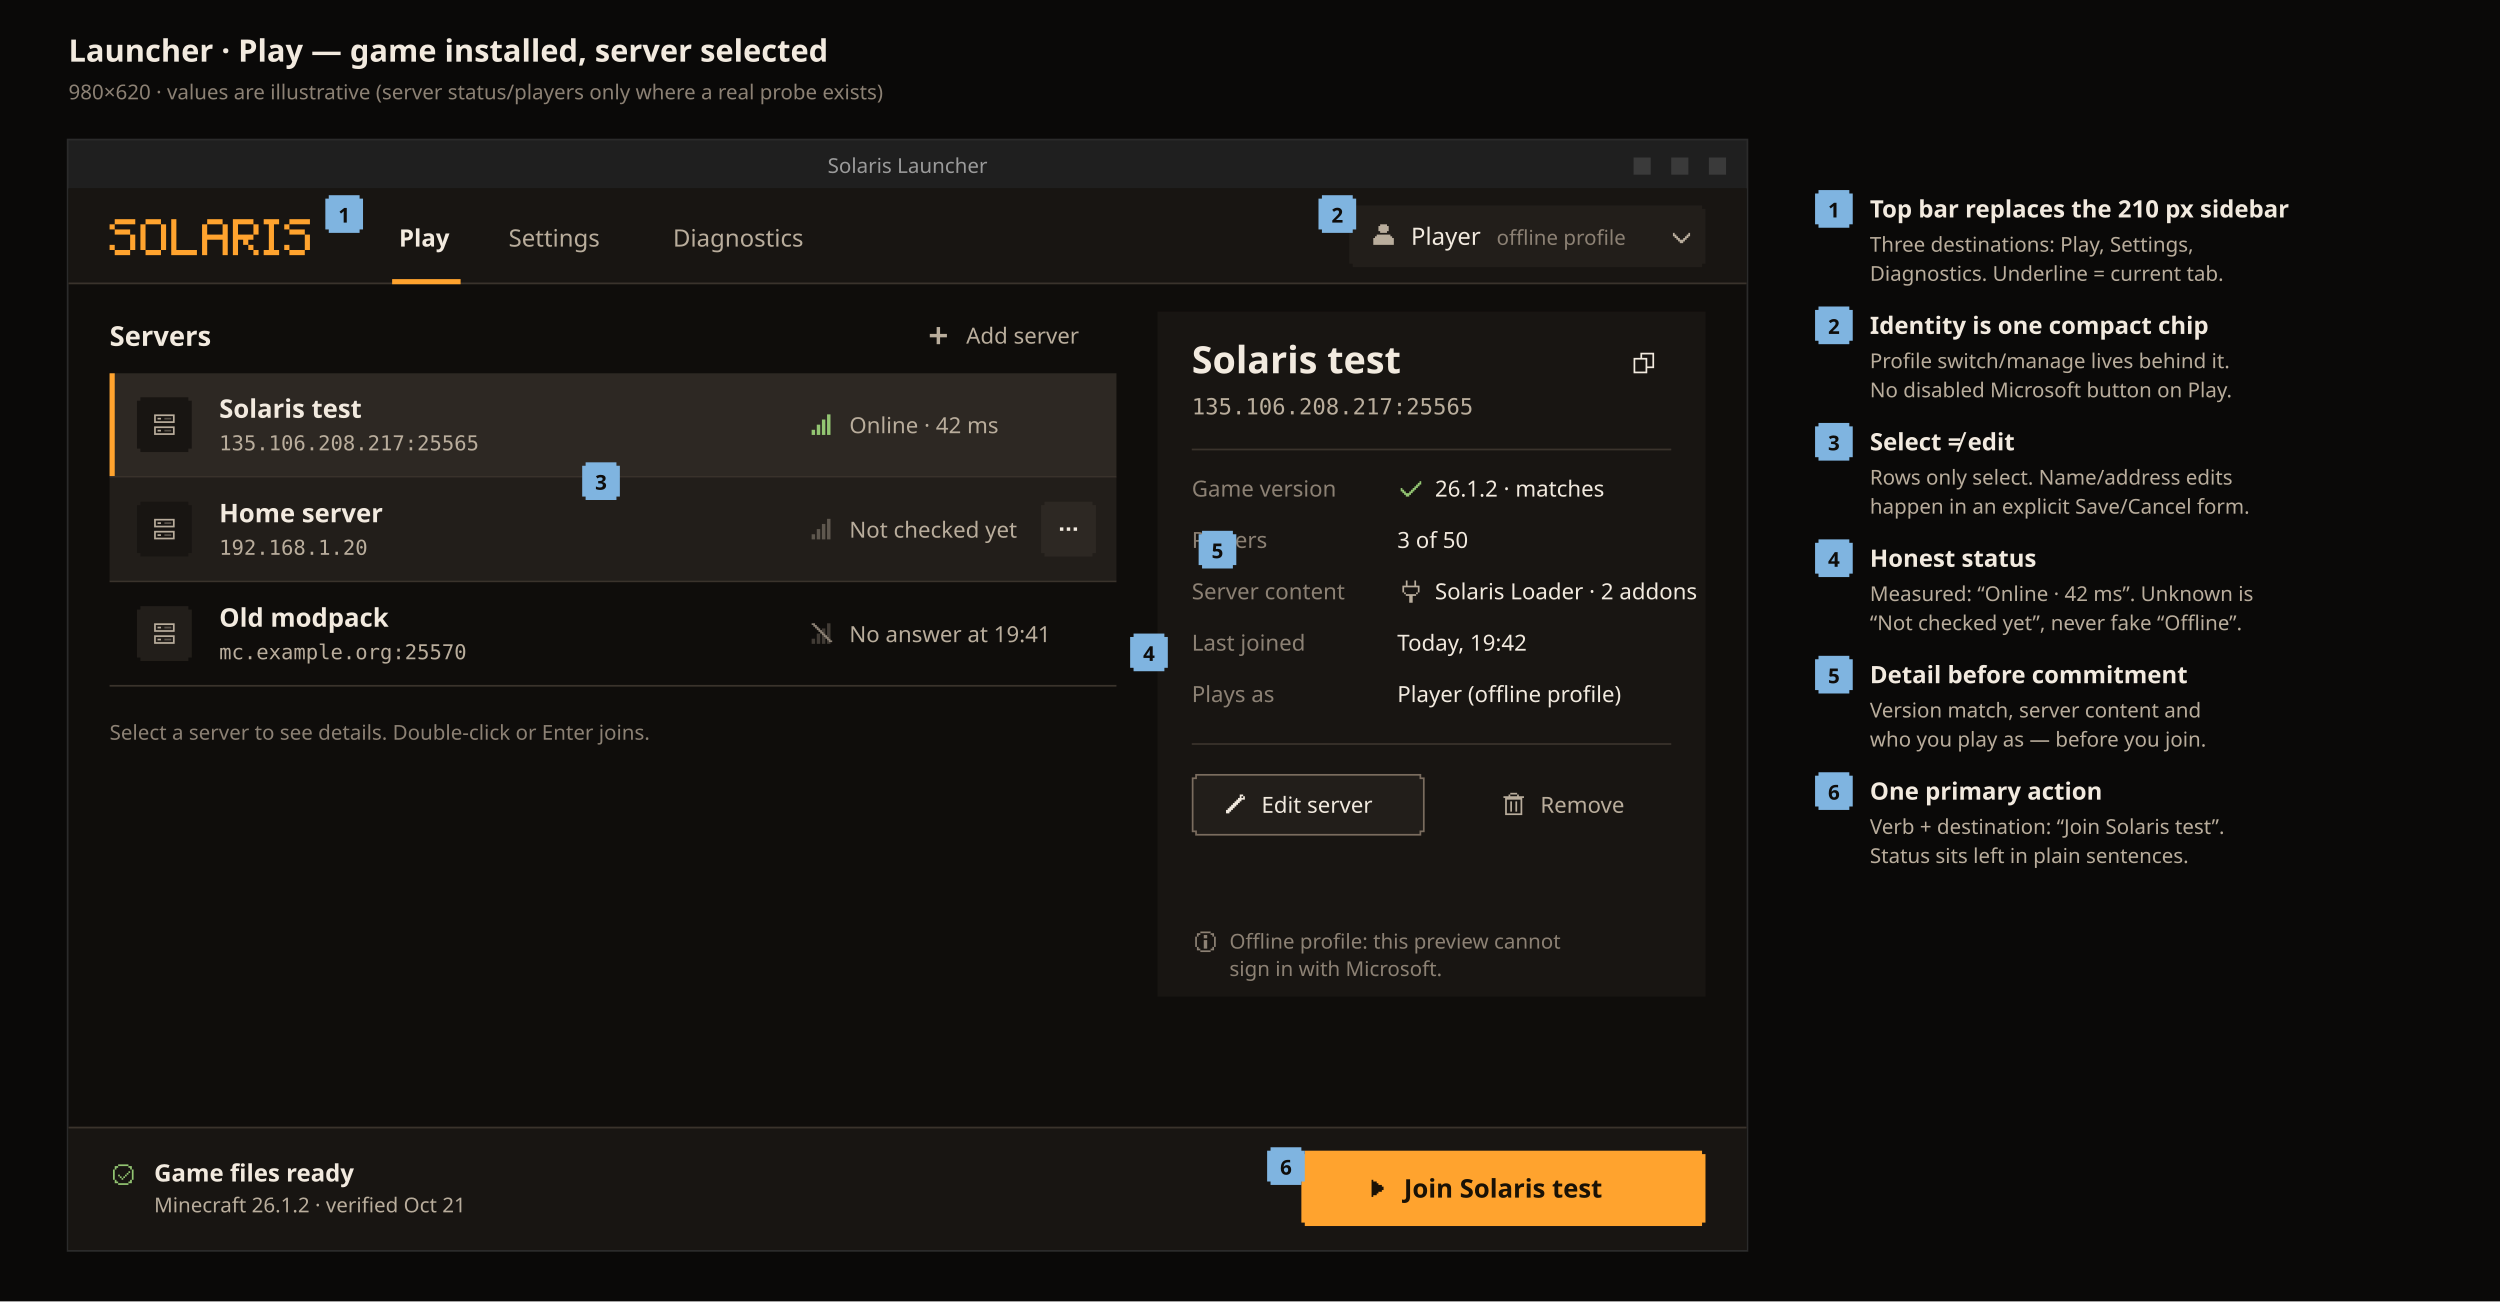
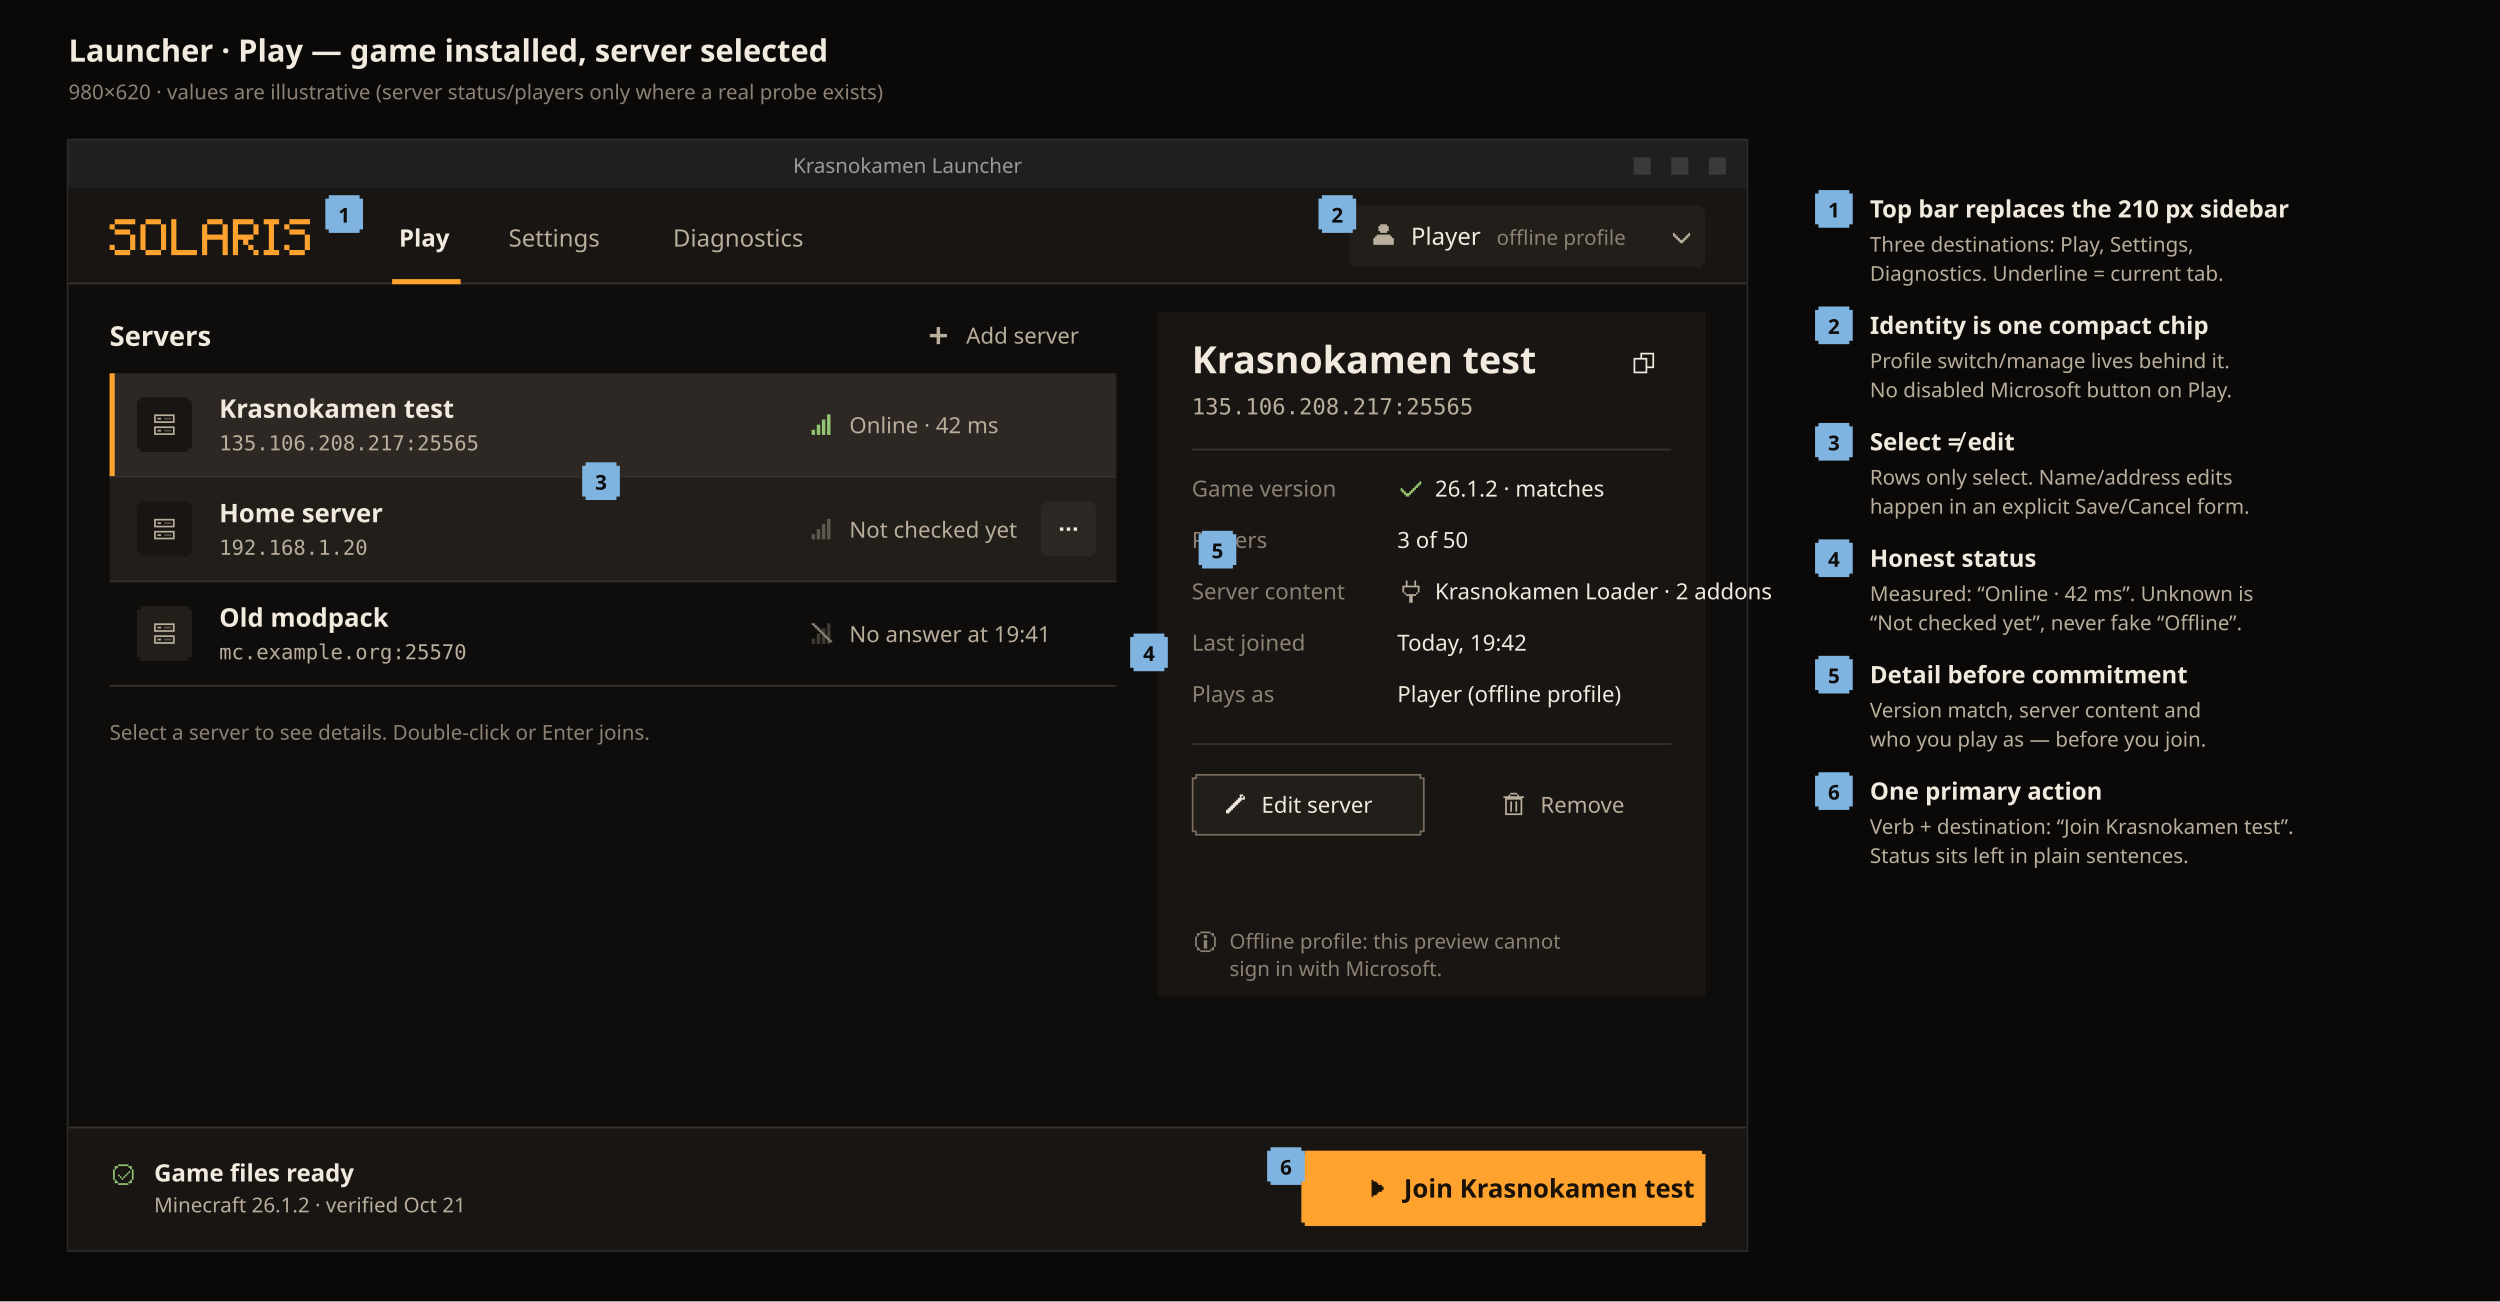
<svg xmlns="http://www.w3.org/2000/svg" width="1460" height="760" viewBox="0 0 1460 760" font-family="'IBM Plex Sans','Ubuntu Sans','Segoe UI',sans-serif">
  <style>
@font-face{font-family:'IBM Plex Sans';font-weight:400;src:url(https://cdn.jsdelivr.net/fontsource/fonts/ibm-plex-sans@latest/latin-400-normal.woff2) format('woff2');}
@font-face{font-family:'IBM Plex Sans';font-weight:500;src:url(https://cdn.jsdelivr.net/fontsource/fonts/ibm-plex-sans@latest/latin-500-normal.woff2) format('woff2');}
@font-face{font-family:'IBM Plex Sans';font-weight:600;src:url(https://cdn.jsdelivr.net/fontsource/fonts/ibm-plex-sans@latest/latin-600-normal.woff2) format('woff2');}
@font-face{font-family:'IBM Plex Mono';font-weight:400;src:url(https://cdn.jsdelivr.net/fontsource/fonts/ibm-plex-mono@latest/latin-400-normal.woff2) format('woff2');}
@font-face{font-family:'IBM Plex Sans';font-weight:400;unicode-range:U+0400-045F,U+0490-0491,U+04B0-04B1,U+2116;src:url(https://cdn.jsdelivr.net/fontsource/fonts/ibm-plex-sans@latest/cyrillic-400-normal.woff2) format('woff2');}
@font-face{font-family:'IBM Plex Sans';font-weight:600;unicode-range:U+0400-045F,U+0490-0491,U+04B0-04B1,U+2116;src:url(https://cdn.jsdelivr.net/fontsource/fonts/ibm-plex-sans@latest/cyrillic-600-normal.woff2) format('woff2');}
@font-face{font-family:'IBM Plex Mono';font-weight:500;src:url(https://cdn.jsdelivr.net/fontsource/fonts/ibm-plex-mono@latest/latin-500-normal.woff2) format('woff2');}
</style>
  <rect width="1460" height="760" fill="#0a0908" />
  <text x="40" y="36" font-size="18" font-weight="600" fill="#F2EADF" text-anchor="start">Launcher · Play — game installed, server selected</text>
  <text x="40" y="58" font-size="12" font-weight="400" fill="#8C8174" text-anchor="start">980×620 · values are illustrative (server status/players only where a real probe exists)</text>
  <rect x="39" y="81" width="982" height="650" fill="#2b2b2b" />
  <rect x="40" y="82" width="980" height="28" fill="#1f1f1f" />
-   <text x="530" y="101" font-size="12" font-weight="400" fill="#9a9a9a" text-anchor="middle">Solaris Launcher</text>
+   <text x="530" y="101" font-size="12" font-weight="400" fill="#9a9a9a" text-anchor="middle">Krasnokamen Launcher</text>
  <rect x="998" y="92" width="10" height="10" fill="#3a3a3a" />
  <rect x="976" y="92" width="10" height="10" fill="#3a3a3a" />
  <rect x="954" y="92" width="10" height="10" fill="#3a3a3a" />
  <rect x="40" y="110" width="980" height="620" fill="#0F0D0B" />
  <g transform="translate(40,110)">
    <rect x="0" y="0" width="980" height="56" fill="#181512" />
    <rect x="0" y="55" width="980" height="1" fill="#3A332C" />
    <path d="M27 18h12v3h-12zM24 21h3v3h-3zM27 24h9v3h-9zM36 27h3v3h-3zM36 30h3v3h-3zM24 33h3v3h-3zM36 33h3v3h-3zM27 36h9v3h-9zM45 18h9v3h-9zM42 21h3v3h-3zM54 21h3v3h-3zM42 24h3v3h-3zM54 24h3v3h-3zM42 27h3v3h-3zM54 27h3v3h-3zM42 30h3v3h-3zM54 30h3v3h-3zM42 33h3v3h-3zM54 33h3v3h-3zM45 36h9v3h-9zM60 18h3v3h-3zM60 21h3v3h-3zM60 24h3v3h-3zM60 27h3v3h-3zM60 30h3v3h-3zM60 33h3v3h-3zM60 36h15v3h-15zM81 18h9v3h-9zM78 21h3v3h-3zM90 21h3v3h-3zM78 24h3v3h-3zM90 24h3v3h-3zM78 27h15v3h-15zM78 30h3v3h-3zM90 30h3v3h-3zM78 33h3v3h-3zM90 33h3v3h-3zM78 36h3v3h-3zM90 36h3v3h-3zM96 18h12v3h-12zM96 21h3v3h-3zM108 21h3v3h-3zM96 24h3v3h-3zM108 24h3v3h-3zM96 27h12v3h-12zM96 30h3v3h-3zM102 30h3v3h-3zM96 33h3v3h-3zM105 33h3v3h-3zM96 36h3v3h-3zM108 36h3v3h-3zM114 18h9v3h-9zM117 21h3v3h-3zM117 24h3v3h-3zM117 27h3v3h-3zM117 30h3v3h-3zM117 33h3v3h-3zM114 36h9v3h-9zM129 18h12v3h-12zM126 21h3v3h-3zM129 24h9v3h-9zM138 27h3v3h-3zM138 30h3v3h-3zM126 33h3v3h-3zM138 33h3v3h-3zM129 36h9v3h-9z" fill="#FFA32E" />
    <text x="193" y="34" font-size="14" font-weight="600" fill="#F2EADF" text-anchor="start">Play</text>
    <rect x="189" y="53" width="40" height="3" fill="#FFA32E" />
    <text x="257" y="34" font-size="14" font-weight="400" fill="#B9AD9C" text-anchor="start">Settings</text>
    <text x="353" y="34" font-size="14" font-weight="400" fill="#B9AD9C" text-anchor="start">Diagnostics</text>
    <path d="M750 10H954V12H956V44H954V46H750V44H748V12H750Z" fill="#221E1A" />
    <path d="M766 21h4v1h-4zM765 22h6v1h-6zM765 23h6v1h-6zM765 24h6v1h-6zM766 25h4v1h-4zM764 27h8v1h-8zM763 28h10v1h-10zM762 29h12v1h-12zM762 30h12v1h-12zM762 31h12v1h-12zM762 32h12v1h-12z" fill="#B9AD9C" />
    <text x="784" y="33" font-size="14" font-weight="500" fill="#F2EADF" text-anchor="start">Player</text>
    <text x="834" y="33" font-size="12" font-weight="400" fill="#8C8174" text-anchor="start">offline profile</text>
    <path d="M937 26h1v1h-1zM946 26h1v1h-1zM937 27h2v1h-2zM945 27h2v1h-2zM938 28h2v1h-2zM944 28h2v1h-2zM939 29h2v1h-2zM943 29h2v1h-2zM940 30h4v1h-4zM941 31h2v1h-2z" fill="#B9AD9C" />
    <text x="24" y="92" font-size="16" font-weight="600" fill="#F2EADF" text-anchor="start">Servers</text>
    <path d="M507 81h2v1h-2zM507 82h2v1h-2zM507 83h2v1h-2zM507 84h2v1h-2zM503 85h10v1h-10zM503 86h10v1h-10zM507 87h2v1h-2zM507 88h2v1h-2zM507 89h2v1h-2zM507 90h2v1h-2z" fill="#B9AD9C" />
    <text x="524.25" y="90.68" font-size="13" font-weight="500" fill="#B9AD9C" text-anchor="start">Add server</text>
    <rect x="24" y="108" width="588" height="60" fill="#2D2823" />
    <rect x="24" y="108" width="3" height="60" fill="#FFA32E" />
    <path d="M42 122H70V124H72V152H70V154H42V152H40V124H42Z" fill="#181512" />
    <path d="M50 132h12v1h-12zM50 133h1v1h-1zM61 133h1v1h-1zM50 134h1v1h-1zM52 134h2v1h-2zM61 134h1v1h-1zM50 135h1v1h-1zM61 135h1v1h-1zM50 136h12v1h-12zM50 139h12v1h-12zM50 140h1v1h-1zM61 140h1v1h-1zM50 141h1v1h-1zM52 141h2v1h-2zM61 141h1v1h-1zM50 142h1v1h-1zM61 142h1v1h-1zM50 143h12v1h-12z" fill="#B9AD9C" />
    <path d="M56 134h4v1h-4zM56 141h4v1h-4z" fill="#B9AD9C" fill-opacity="0.4" />
-     <text x="88" y="134" font-size="15" font-weight="600" fill="#F2EADF" text-anchor="start">Solaris test</text>
+     <text x="88" y="134" font-size="15" font-weight="600" fill="#F2EADF" text-anchor="start">Krasnokamen test</text>
    <text x="88" y="153" font-size="12" font-weight="400" fill="#B9AD9C" text-anchor="start" font-family="'IBM Plex Mono','Ubuntu Mono',monospace">135.106.208.217:25565</text>
    <path d="M443 132h2v1h-2zM443 133h2v1h-2zM443 134h2v1h-2zM440 135h2v1h-2zM443 135h2v1h-2zM440 136h2v1h-2zM443 136h2v1h-2zM440 137h2v1h-2zM443 137h2v1h-2zM437 138h2v1h-2zM440 138h2v1h-2zM443 138h2v1h-2zM437 139h2v1h-2zM440 139h2v1h-2zM443 139h2v1h-2zM437 140h2v1h-2zM440 140h2v1h-2zM443 140h2v1h-2zM434 141h2v1h-2zM437 141h2v1h-2zM440 141h2v1h-2zM443 141h2v1h-2zM434 142h2v1h-2zM437 142h2v1h-2zM440 142h2v1h-2zM443 142h2v1h-2zM434 143h2v1h-2zM437 143h2v1h-2zM440 143h2v1h-2zM443 143h2v1h-2z" fill="#93C572" />
    <text x="456" y="143" font-size="13" font-weight="400" fill="#B9AD9C" text-anchor="start">Online · 42 ms</text>
    <rect x="24" y="168" width="588" height="1" fill="#3A332C" />
    <rect x="24" y="169" width="588" height="60" fill="#221E1A" />
    <path d="M42 183H70V185H72V213H70V215H42V213H40V185H42Z" fill="#181512" />
    <path d="M50 193h12v1h-12zM50 194h1v1h-1zM61 194h1v1h-1zM50 195h1v1h-1zM52 195h2v1h-2zM61 195h1v1h-1zM50 196h1v1h-1zM61 196h1v1h-1zM50 197h12v1h-12zM50 200h12v1h-12zM50 201h1v1h-1zM61 201h1v1h-1zM50 202h1v1h-1zM52 202h2v1h-2zM61 202h1v1h-1zM50 203h1v1h-1zM61 203h1v1h-1zM50 204h12v1h-12z" fill="#B9AD9C" />
    <path d="M56 195h4v1h-4zM56 202h4v1h-4z" fill="#B9AD9C" fill-opacity="0.4" />
    <text x="88" y="195" font-size="15" font-weight="600" fill="#F2EADF" text-anchor="start">Home server</text>
    <text x="88" y="214" font-size="12" font-weight="400" fill="#B9AD9C" text-anchor="start" font-family="'IBM Plex Mono','Ubuntu Mono',monospace">192.168.1.20</text>
    <path d="M443 193h2v1h-2zM443 194h2v1h-2zM443 195h2v1h-2zM440 196h2v1h-2zM443 196h2v1h-2zM440 197h2v1h-2zM443 197h2v1h-2zM440 198h2v1h-2zM443 198h2v1h-2zM437 199h2v1h-2zM440 199h2v1h-2zM443 199h2v1h-2zM437 200h2v1h-2zM440 200h2v1h-2zM443 200h2v1h-2zM437 201h2v1h-2zM440 201h2v1h-2zM443 201h2v1h-2zM434 202h2v1h-2zM437 202h2v1h-2zM440 202h2v1h-2zM443 202h2v1h-2zM434 203h2v1h-2zM437 203h2v1h-2zM440 203h2v1h-2zM443 203h2v1h-2zM434 204h2v1h-2zM437 204h2v1h-2zM440 204h2v1h-2zM443 204h2v1h-2z" fill="#B9AD9C" fill-opacity="0.4" />
    <text x="456" y="204" font-size="13" font-weight="400" fill="#B9AD9C" text-anchor="start">Not checked yet</text>
    <path d="M570 183H598V185H600V213H598V215H570V213H568V185H570Z" fill="#2D2823" />
    <path d="M579 198h2v1h-2zM583 198h2v1h-2zM587 198h2v1h-2zM579 199h2v1h-2zM583 199h2v1h-2zM587 199h2v1h-2z" fill="#F2EADF" />
    <rect x="24" y="229" width="588" height="1" fill="#3A332C" />
    <path d="M42 244H70V246H72V274H70V276H42V274H40V246H42Z" fill="#221E1A" />
    <path d="M50 254h12v1h-12zM50 255h1v1h-1zM61 255h1v1h-1zM50 256h1v1h-1zM52 256h2v1h-2zM61 256h1v1h-1zM50 257h1v1h-1zM61 257h1v1h-1zM50 258h12v1h-12zM50 261h12v1h-12zM50 262h1v1h-1zM61 262h1v1h-1zM50 263h1v1h-1zM52 263h2v1h-2zM61 263h1v1h-1zM50 264h1v1h-1zM61 264h1v1h-1zM50 265h12v1h-12z" fill="#B9AD9C" />
    <path d="M56 256h4v1h-4zM56 263h4v1h-4z" fill="#B9AD9C" fill-opacity="0.4" />
    <text x="88" y="256" font-size="15" font-weight="600" fill="#F2EADF" text-anchor="start">Old modpack</text>
    <text x="88" y="275" font-size="12" font-weight="400" fill="#B9AD9C" text-anchor="start" font-family="'IBM Plex Mono','Ubuntu Mono',monospace">mc.example.org:25570</text>
    <path d="M434 254h2v1h-2zM435 255h2v1h-2zM436 256h2v1h-2zM437 257h2v1h-2zM438 258h2v1h-2zM439 259h2v1h-2zM440 260h2v1h-2zM441 261h2v1h-2zM442 262h2v1h-2zM443 263h2v1h-2zM444 264h2v1h-2z" fill="#8C8174" />
    <path d="M443 254h2v1h-2zM443 255h2v1h-2zM443 256h2v1h-2zM440 257h2v1h-2zM443 257h2v1h-2zM440 258h2v1h-2zM443 258h2v1h-2zM441 259h1v1h-1zM443 259h2v1h-2zM437 260h2v1h-2zM443 260h2v1h-2zM437 261h2v1h-2zM440 261h1v1h-1zM443 261h2v1h-2zM437 262h2v1h-2zM440 262h2v1h-2zM444 262h1v1h-1zM434 263h2v1h-2zM437 263h2v1h-2zM440 263h2v1h-2zM434 264h2v1h-2zM437 264h2v1h-2zM440 264h2v1h-2zM443 264h1v1h-1zM434 265h2v1h-2zM437 265h2v1h-2zM440 265h2v1h-2zM443 265h2v1h-2z" fill="#8C8174" fill-opacity="0.4" />
    <text x="456" y="265" font-size="13" font-weight="400" fill="#B9AD9C" text-anchor="start">No answer at 19:41</text>
    <rect x="24" y="290" width="588" height="1" fill="#3A332C" />
    <text x="24" y="322" font-size="12" font-weight="400" fill="#8C8174" text-anchor="start">Select a server to see details. Double-click or Enter joins.</text>
    <rect x="636" y="72" width="320" height="400" fill="#181512" />
-     <text x="656" y="108" font-size="22" font-weight="600" fill="#F2EADF" text-anchor="start">Solaris test</text>
+     <text x="656" y="108" font-size="22" font-weight="600" fill="#F2EADF" text-anchor="start">Krasnokamen test</text>
    <text x="656" y="132" font-size="13" font-weight="400" fill="#B9AD9C" text-anchor="start" font-family="'IBM Plex Mono','Ubuntu Mono',monospace">135.106.208.217:25565</text>
    <path d="M918 96h8v1h-8zM918 97h1v1h-1zM925 97h1v1h-1zM918 98h1v1h-1zM925 98h1v1h-1zM914 99h8v1h-8zM925 99h1v1h-1zM914 100h1v1h-1zM921 100h1v1h-1zM925 100h1v1h-1zM914 101h1v1h-1zM921 101h1v1h-1zM925 101h1v1h-1zM914 102h1v1h-1zM921 102h1v1h-1zM925 102h1v1h-1zM914 103h1v1h-1zM921 103h1v1h-1zM925 103h1v1h-1zM914 104h1v1h-1zM921 104h5v1h-5zM914 105h1v1h-1zM921 105h1v1h-1zM914 106h1v1h-1zM921 106h1v1h-1zM914 107h8v1h-8z" fill="#F2EADF" />
    <rect x="656" y="152" width="280" height="1" fill="#3A332C" />
    <text x="656" y="180" font-size="13" font-weight="400" fill="#8C8174" text-anchor="start">Game version</text>
    <path d="M789 171h1v1h-1zM788 172h2v1h-2zM787 173h2v1h-2zM786 174h2v1h-2zM778 175h1v1h-1zM785 175h2v1h-2zM778 176h2v1h-2zM784 176h2v1h-2zM779 177h2v1h-2zM783 177h2v1h-2zM780 178h4v1h-4zM781 179h2v1h-2z" fill="#93C572" />
    <text x="798" y="180" font-size="13" font-weight="400" fill="#F2EADF" text-anchor="start">26.1.2 · matches</text>
    <text x="656" y="210" font-size="13" font-weight="400" fill="#8C8174" text-anchor="start">Players</text>
    <text x="776" y="210" font-size="13" font-weight="400" fill="#F2EADF" text-anchor="start">3 of 50</text>
    <text x="656" y="240" font-size="13" font-weight="400" fill="#8C8174" text-anchor="start">Server content</text>
    <path d="M781 229h1v1h-1zM786 229h1v1h-1zM781 230h1v1h-1zM786 230h1v1h-1zM781 231h1v1h-1zM786 231h1v1h-1zM779 232h10v1h-10zM779 233h1v1h-1zM788 233h1v1h-1zM779 234h1v1h-1zM788 234h1v1h-1zM779 235h1v1h-1zM788 235h1v1h-1zM780 236h1v1h-1zM787 236h1v1h-1zM781 237h6v1h-6zM783 238h2v1h-2zM783 239h2v1h-2zM783 240h2v1h-2zM783 241h2v1h-2z" fill="#B9AD9C" />
-     <text x="798" y="240" font-size="13" font-weight="400" fill="#F2EADF" text-anchor="start">Solaris Loader · 2 addons</text>
+     <text x="798" y="240" font-size="13" font-weight="400" fill="#F2EADF" text-anchor="start">Krasnokamen Loader · 2 addons</text>
    <text x="656" y="270" font-size="13" font-weight="400" fill="#8C8174" text-anchor="start">Last joined</text>
    <text x="776" y="270" font-size="13" font-weight="400" fill="#F2EADF" text-anchor="start">Today, 19:42</text>
    <text x="656" y="300" font-size="13" font-weight="400" fill="#8C8174" text-anchor="start">Plays as</text>
    <text x="776" y="300" font-size="13" font-weight="400" fill="#F2EADF" text-anchor="start">Player (offline profile)</text>
    <rect x="656" y="324" width="280" height="1" fill="#3A332C" />
    <path d="M658 342H790V344H792V376H790V378H658V376H656V344H658Z" fill="#7A6C5E" />
    <path d="M659 343H789V345H791V375H789V377H659V375H657V345H659Z" fill="#221E1A" />
    <path d="M684 354h2v1h-2zM684 355h1v1h-1zM686 355h1v1h-1zM683 356h4v1h-4zM682 357h3v1h-3zM681 358h3v1h-3zM680 359h3v1h-3zM679 360h3v1h-3zM678 361h3v1h-3zM677 362h3v1h-3zM676 363h3v1h-3zM676 364h2v1h-2z" fill="#F2EADF" />
    <text x="696.675" y="364.68" font-size="13" font-weight="500" fill="#F2EADF" text-anchor="start">Edit server</text>
    <path d="M842 353h4v1h-4zM841 354h1v1h-1zM846 354h1v1h-1zM838 355h12v1h-12zM839 356h10v1h-10zM839 357h1v1h-1zM848 357h1v1h-1zM839 358h1v1h-1zM842 358h1v1h-1zM845 358h1v1h-1zM848 358h1v1h-1zM839 359h1v1h-1zM842 359h1v1h-1zM845 359h1v1h-1zM848 359h1v1h-1zM839 360h1v1h-1zM842 360h1v1h-1zM845 360h1v1h-1zM848 360h1v1h-1zM839 361h1v1h-1zM842 361h1v1h-1zM845 361h1v1h-1zM848 361h1v1h-1zM839 362h1v1h-1zM842 362h1v1h-1zM845 362h1v1h-1zM848 362h1v1h-1zM839 363h1v1h-1zM842 363h1v1h-1zM845 363h1v1h-1zM848 363h1v1h-1zM839 364h1v1h-1zM848 364h1v1h-1zM839 365h10v1h-10z" fill="#B9AD9C" />
    <text x="859.55" y="364.68" font-size="13" font-weight="500" fill="#B9AD9C" text-anchor="start">Remove</text>
    <path d="M661 434h6v1h-6zM659 435h2v1h-2zM667 435h2v1h-2zM659 436h1v1h-1zM663 436h2v1h-2zM668 436h1v1h-1zM658 437h1v1h-1zM663 437h2v1h-2zM669 437h1v1h-1zM658 438h1v1h-1zM669 438h1v1h-1zM658 439h1v1h-1zM663 439h2v1h-2zM669 439h1v1h-1zM658 440h1v1h-1zM663 440h2v1h-2zM669 440h1v1h-1zM658 441h1v1h-1zM663 441h2v1h-2zM669 441h1v1h-1zM658 442h1v1h-1zM663 442h2v1h-2zM669 442h1v1h-1zM659 443h1v1h-1zM663 443h2v1h-2zM668 443h1v1h-1zM659 444h2v1h-2zM667 444h2v1h-2zM661 445h6v1h-6z" fill="#8C8174" />
    <text x="678" y="444" font-size="12" font-weight="400" fill="#8C8174" text-anchor="start">Offline profile: this preview cannot</text>
    <text x="678" y="460" font-size="12" font-weight="400" fill="#8C8174" text-anchor="start">sign in with Microsoft.</text>
    <rect x="0" y="548" width="980" height="72" fill="#181512" />
    <rect x="0" y="548" width="980" height="1" fill="#3A332C" />
    <path d="M29 570h6v1h-6zM27 571h2v1h-2zM35 571h2v1h-2zM27 572h1v1h-1zM36 572h1v1h-1zM26 573h1v1h-1zM37 573h1v1h-1zM26 574h1v1h-1zM35 574h1v1h-1zM37 574h1v1h-1zM26 575h1v1h-1zM34 575h1v1h-1zM37 575h1v1h-1zM26 576h1v1h-1zM29 576h1v1h-1zM33 576h1v1h-1zM37 576h1v1h-1zM26 577h1v1h-1zM30 577h1v1h-1zM32 577h1v1h-1zM37 577h1v1h-1zM26 578h1v1h-1zM31 578h1v1h-1zM37 578h1v1h-1zM27 579h1v1h-1zM36 579h1v1h-1zM27 580h2v1h-2zM35 580h2v1h-2zM29 581h6v1h-6z" fill="#93C572" />
    <text x="50" y="580" font-size="14" font-weight="600" fill="#F2EADF" text-anchor="start">Game files ready</text>
    <text x="50" y="598" font-size="12" font-weight="400" fill="#B9AD9C" text-anchor="start">Minecraft 26.1.2 · verified Oct 21</text>
    <path d="M722 562H954V564H956V604H954V606H722V604H720V564H722Z" fill="#FFA32E" />
    <path d="M761 579h1v1h-1zM761 580h3v1h-3zM761 581h4v1h-4zM761 582h6v1h-6zM761 583h7v1h-7zM761 584h7v1h-7zM761 585h6v1h-6zM761 586h4v1h-4zM761 587h3v1h-3zM761 588h1v1h-1z" fill="#1A1206" />
-     <text x="779.875" y="589.4" font-size="15" font-weight="600" fill="#1A1206" text-anchor="start">Join Solaris test</text>
+     <text x="779.875" y="589.4" font-size="15" font-weight="600" fill="#1A1206" text-anchor="start">Join Krasnokamen test</text>
  </g>
  <path d="M192 114H210V116H212V134H210V136H192V134H190V116H192Z" fill="#7FB4E0" />
  <text x="201" y="130" font-size="12" font-weight="700" fill="#0F0D0B" text-anchor="middle">1</text>
  <path d="M772 114H790V116H792V134H790V136H772V134H770V116H772Z" fill="#7FB4E0" />
  <text x="781" y="130" font-size="12" font-weight="700" fill="#0F0D0B" text-anchor="middle">2</text>
  <path d="M342 270H360V272H362V290H360V292H342V290H340V272H342Z" fill="#7FB4E0" />
  <text x="351" y="286" font-size="12" font-weight="700" fill="#0F0D0B" text-anchor="middle">3</text>
  <path d="M662 370H680V372H682V390H680V392H662V390H660V372H662Z" fill="#7FB4E0" />
  <text x="671" y="386" font-size="12" font-weight="700" fill="#0F0D0B" text-anchor="middle">4</text>
  <path d="M702 310H720V312H722V330H720V332H702V330H700V312H702Z" fill="#7FB4E0" />
  <text x="711" y="326" font-size="12" font-weight="700" fill="#0F0D0B" text-anchor="middle">5</text>
  <path d="M742 670H760V672H762V690H760V692H742V690H740V672H742Z" fill="#7FB4E0" />
  <text x="751" y="686" font-size="12" font-weight="700" fill="#0F0D0B" text-anchor="middle">6</text>
  <path d="M1062 111H1080V113H1082V131H1080V133H1062V131H1060V113H1062Z" fill="#7FB4E0" />
  <text x="1071" y="127" font-size="12" font-weight="700" fill="#0F0D0B" text-anchor="middle">1</text>
  <text x="1092" y="127" font-size="14" font-weight="600" fill="#F2EADF" text-anchor="start">Top bar replaces the 210 px sidebar</text>
  <text x="1092" y="147" font-size="12" font-weight="400" fill="#B9AD9C" text-anchor="start">Three destinations: Play, Settings,</text>
  <text x="1092" y="164" font-size="12" font-weight="400" fill="#B9AD9C" text-anchor="start">Diagnostics. Underline = current tab.</text>
  <path d="M1062 179H1080V181H1082V199H1080V201H1062V199H1060V181H1062Z" fill="#7FB4E0" />
  <text x="1071" y="195" font-size="12" font-weight="700" fill="#0F0D0B" text-anchor="middle">2</text>
  <text x="1092" y="195" font-size="14" font-weight="600" fill="#F2EADF" text-anchor="start">Identity is one compact chip</text>
  <text x="1092" y="215" font-size="12" font-weight="400" fill="#B9AD9C" text-anchor="start">Profile switch/manage lives behind it.</text>
  <text x="1092" y="232" font-size="12" font-weight="400" fill="#B9AD9C" text-anchor="start">No disabled Microsoft button on Play.</text>
  <path d="M1062 247H1080V249H1082V267H1080V269H1062V267H1060V249H1062Z" fill="#7FB4E0" />
  <text x="1071" y="263" font-size="12" font-weight="700" fill="#0F0D0B" text-anchor="middle">3</text>
  <text x="1092" y="263" font-size="14" font-weight="600" fill="#F2EADF" text-anchor="start">Select ≠ edit</text>
  <text x="1092" y="283" font-size="12" font-weight="400" fill="#B9AD9C" text-anchor="start">Rows only select. Name/address edits</text>
  <text x="1092" y="300" font-size="12" font-weight="400" fill="#B9AD9C" text-anchor="start">happen in an explicit Save/Cancel form.</text>
  <path d="M1062 315H1080V317H1082V335H1080V337H1062V335H1060V317H1062Z" fill="#7FB4E0" />
  <text x="1071" y="331" font-size="12" font-weight="700" fill="#0F0D0B" text-anchor="middle">4</text>
  <text x="1092" y="331" font-size="14" font-weight="600" fill="#F2EADF" text-anchor="start">Honest status</text>
  <text x="1092" y="351" font-size="12" font-weight="400" fill="#B9AD9C" text-anchor="start">Measured: “Online · 42 ms”. Unknown is</text>
  <text x="1092" y="368" font-size="12" font-weight="400" fill="#B9AD9C" text-anchor="start">“Not checked yet”, never fake “Offline”.</text>
  <path d="M1062 383H1080V385H1082V403H1080V405H1062V403H1060V385H1062Z" fill="#7FB4E0" />
  <text x="1071" y="399" font-size="12" font-weight="700" fill="#0F0D0B" text-anchor="middle">5</text>
  <text x="1092" y="399" font-size="14" font-weight="600" fill="#F2EADF" text-anchor="start">Detail before commitment</text>
  <text x="1092" y="419" font-size="12" font-weight="400" fill="#B9AD9C" text-anchor="start">Version match, server content and</text>
  <text x="1092" y="436" font-size="12" font-weight="400" fill="#B9AD9C" text-anchor="start">who you play as — before you join.</text>
  <path d="M1062 451H1080V453H1082V471H1080V473H1062V471H1060V453H1062Z" fill="#7FB4E0" />
  <text x="1071" y="467" font-size="12" font-weight="700" fill="#0F0D0B" text-anchor="middle">6</text>
  <text x="1092" y="467" font-size="14" font-weight="600" fill="#F2EADF" text-anchor="start">One primary action</text>
-   <text x="1092" y="487" font-size="12" font-weight="400" fill="#B9AD9C" text-anchor="start">Verb + destination: “Join Solaris test”.</text>
+   <text x="1092" y="487" font-size="12" font-weight="400" fill="#B9AD9C" text-anchor="start">Verb + destination: “Join Krasnokamen test”.</text>
  <text x="1092" y="504" font-size="12" font-weight="400" fill="#B9AD9C" text-anchor="start">Status sits left in plain sentences.</text>
</svg>
